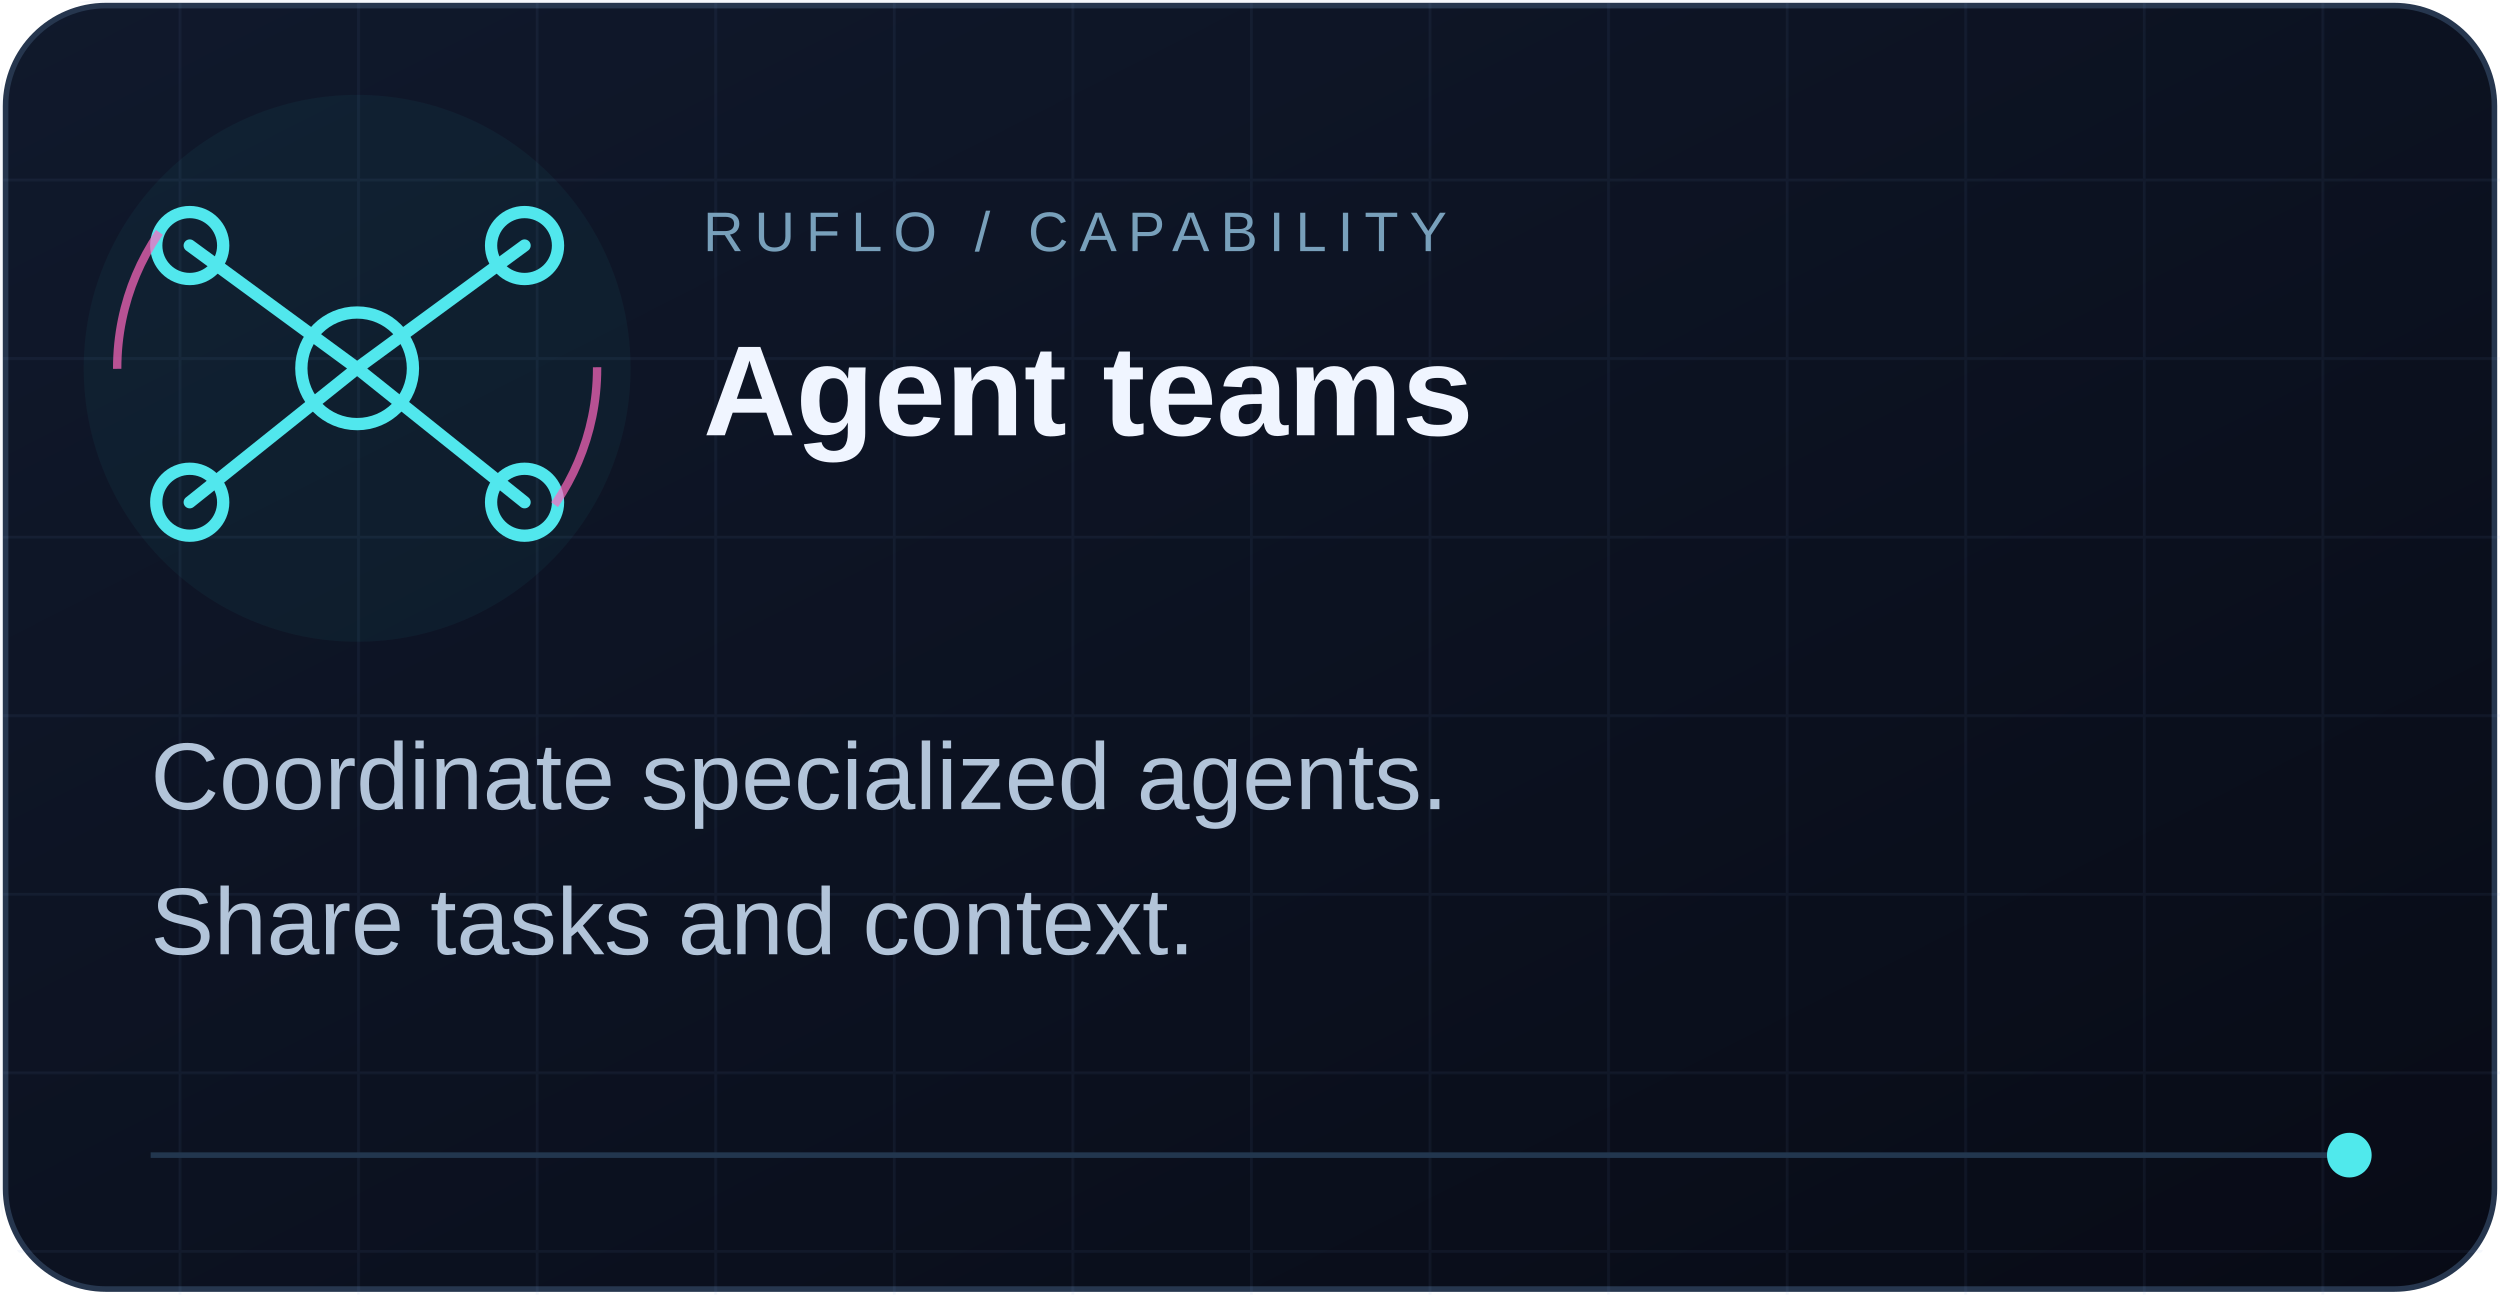
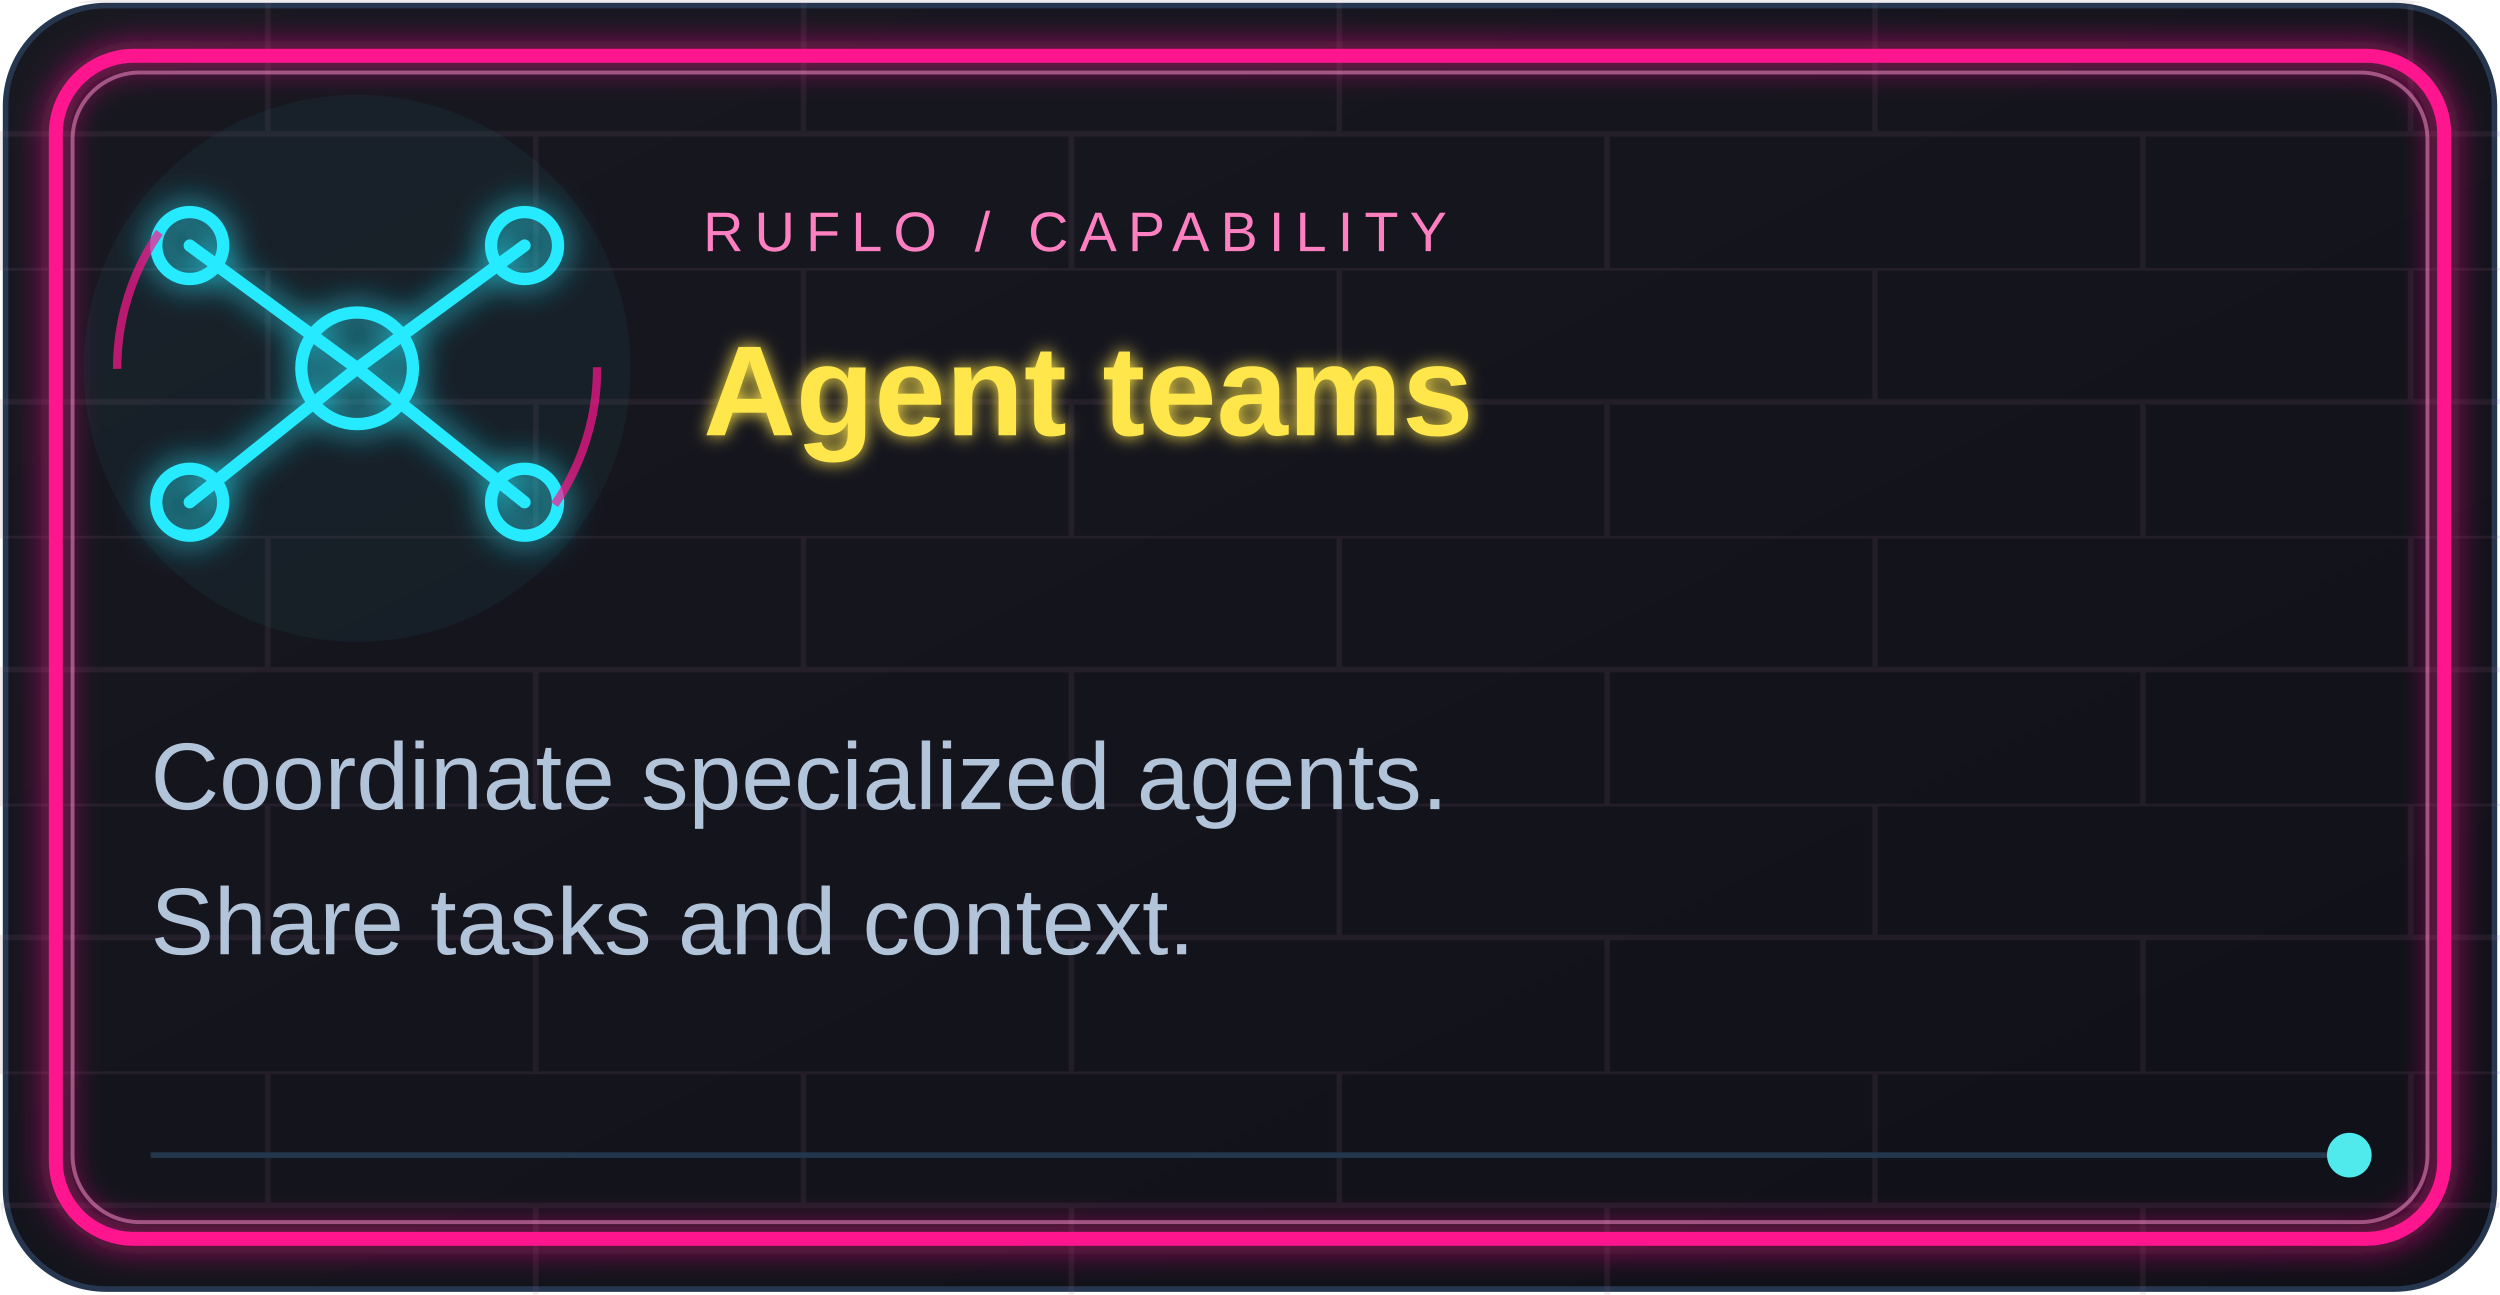
<svg xmlns="http://www.w3.org/2000/svg" width="448" height="232" viewBox="0 0 448 232" role="img" aria-labelledby="title desc">
  <defs>
    <linearGradient id="bg" x2="1" y2="1">
-       <stop stop-color="#10192c" />
-       <stop offset="1" stop-color="#080b16" />
+       <stop stop-color="#181821" />
+       <stop offset="1" stop-color="#101018" />
    </linearGradient>
    <linearGradient id="neon">
-       <stop stop-color="#3ae8ed" />
-       <stop offset=".55" stop-color="#a88cff" />
-       <stop offset="1" stop-color="#ff58bc" />
+       <stop stop-color="#27eaff" />
+       <stop offset=".55" stop-color="#ffe32e" />
+       <stop offset="1" stop-color="#ff168f" />
    </linearGradient>
-     <pattern id="grid" width="32" height="32" patternUnits="userSpaceOnUse">
-       <path d="M32 0H0V32" fill="none" stroke="#7f9cce" stroke-opacity=".07" />
+     <filter id="glow" x="-60%" y="-100%" width="220%" height="300%">
+       <feGaussianBlur stdDeviation="3" />
+       <feMerge>
+         <feMergeNode />
+         <feMergeNode in="SourceGraphic" />
+       </feMerge>
+     </filter>
+     <filter id="soft" x="-20%" y="-80%" width="140%" height="260%">
+       <feGaussianBlur stdDeviation="1.5" />
+       <feMerge>
+         <feMergeNode />
+         <feMergeNode in="SourceGraphic" />
+       </feMerge>
+     </filter>
+     <pattern id="grid" width="96" height="48" patternUnits="userSpaceOnUse">
+       <path d="M0 0H96M0 24H96M48 0V24M0 24V48M96 24V48" fill="none" stroke="#8d6683" stroke-opacity=".13" />
    </pattern>
  </defs>
-   <style>text{font-family:Arial,Helvetica,sans-serif}.mono{font-family:monospace}.flow{stroke-dasharray:8 18;animation:flow 8s linear infinite}.orbit{transform-box:fill-box;transform-origin:center;animation:spin 28s linear infinite}.pulse{animation:pulse 5s ease-in-out infinite}.rise{animation:rise 7s ease-in-out infinite}@keyframes flow{to{stroke-dashoffset:-208}}@keyframes spin{to{transform:rotate(360deg)}}@keyframes pulse{0%,100%{opacity:.45}50%{opacity:1}}@keyframes rise{0%,100%{transform:translateY(0)}50%{transform:translateY(-5px)}}@media(prefers-reduced-motion:reduce){*{animation:none!important}}</style>
+   <style>text{font-family:Arial,Helvetica,sans-serif}.mono{font-family:monospace}.flow{stroke-dasharray:12 40;animation:flow 5s linear infinite;filter:url(#glow)}.tube{filter:url(#glow);animation:flicker 13s linear infinite}.tube2{filter:url(#glow);animation:flicker 17s 3s linear infinite}.gold{fill:#ffe64c;filter:url(#soft)}@keyframes flicker{0%,43%,45%,47%,100%{opacity:1}44%,46%{opacity:.55}}.orbit{transform-box:fill-box;transform-origin:center;animation:spin 28s linear infinite}.pulse{animation:pulse 5s ease-in-out infinite}.rise{animation:rise 7s ease-in-out infinite}@keyframes flow{to{stroke-dashoffset:-208}}@keyframes spin{to{transform:rotate(360deg)}}@keyframes pulse{0%,100%{opacity:.45}50%{opacity:1}}@keyframes rise{0%,100%{transform:translateY(0)}50%{transform:translateY(-5px)}}@media(prefers-reduced-motion:reduce){*{animation:none!important}}</style>
  <rect x="1" y="1" width="446" height="230" rx="18" fill="url(#bg)" stroke="#26364e" />
  <rect width="448" height="232" rx="18" fill="url(#grid)" />
+   <rect x="10" y="10" width="428" height="212" rx="14" fill="none" stroke="#ff168f" stroke-width="2.5" class="tube" />
+   <rect x="13" y="13" width="422" height="206" rx="12" fill="none" stroke="#ff9ad0" stroke-opacity=".5" stroke-width=".7" />
  <g transform="translate(64 66)">
    <circle class="pulse" r="49" fill="#36e5e9" fill-opacity=".045" />
-     <g fill="none" stroke="#51e7ed" stroke-width="2.2" stroke-linecap="round" stroke-linejoin="round">
+     <g class="tube2" fill="none" stroke="#26eaff" stroke-width="2.2" stroke-linecap="round" stroke-linejoin="round">
      <path d="M0 0L-30 -22M0 0L30 -22M0 0L-30 24M0 0L30 24" />
      <circle r="10" />
      <circle cx="-30" cy="-22" r="6" />
      <circle cx="30" cy="-22" r="6" />
      <circle cx="-30" cy="24" r="6" />
      <circle cx="30" cy="24" r="6" />
    </g>
-     <circle class="orbit" r="43" fill="none" stroke="#ff67be" stroke-width="1.5" stroke-dasharray="26 109" opacity=".7" />
+     <circle class="orbit" r="43" fill="none" stroke="#ff168f" stroke-width="1.5" stroke-dasharray="26 109" opacity=".7" />
  </g>
-   <text x="126" y="45" fill="#78a0bb" font-size="10" letter-spacing="2">RUFLO / CAPABILITY</text>
-   <text x="126" y="78" fill="#f0f5ff" font-size="23" font-weight="700">Agent teams</text>
+   <text x="126" y="45" fill="#ff80c2" font-size="10" letter-spacing="2">RUFLO / CAPABILITY</text>
+   <text x="126" y="78" class="gold" font-size="23" font-weight="700">Agent teams</text>
  <text x="27" y="145" fill="#b2c4d9" font-size="17">Coordinate specialized agents.</text>
  <text x="27" y="171" fill="#b2c4d9" font-size="17">Share tasks and context.</text>
  <path d="M27 207H421" stroke="#22364e" />
  <path class="flow" d="M27 207H421" stroke="url(#neon)" stroke-width="2" />
  <circle class="pulse" cx="421" cy="207" r="4" fill="#50e9ec" />
</svg>
